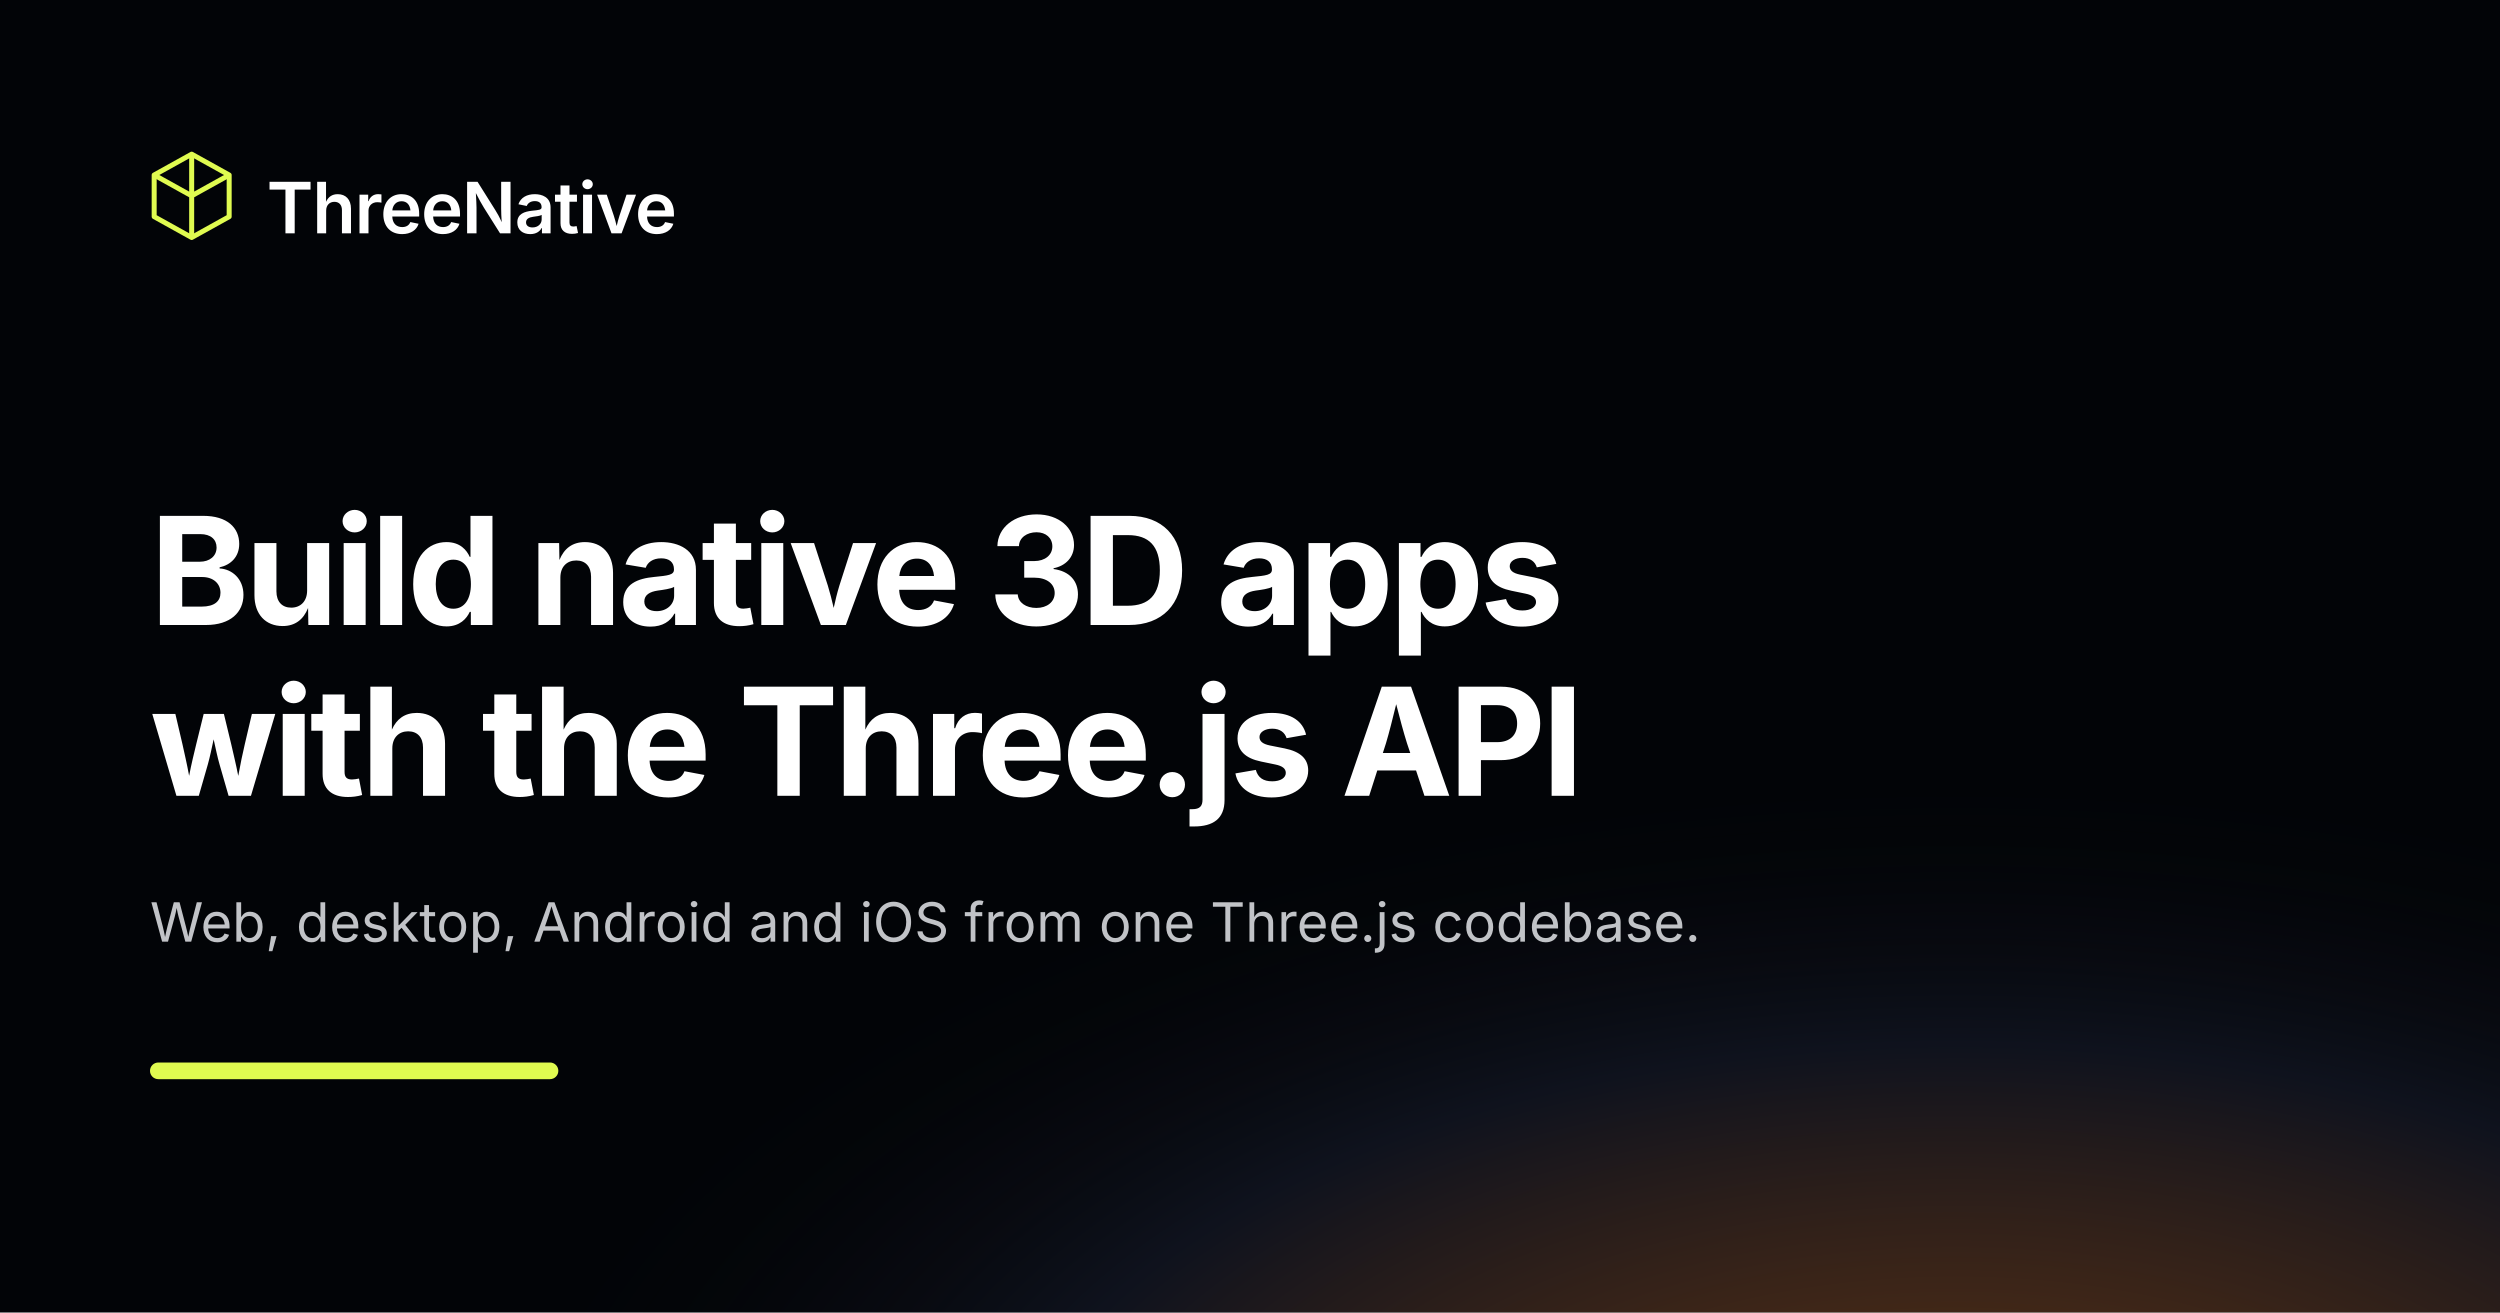
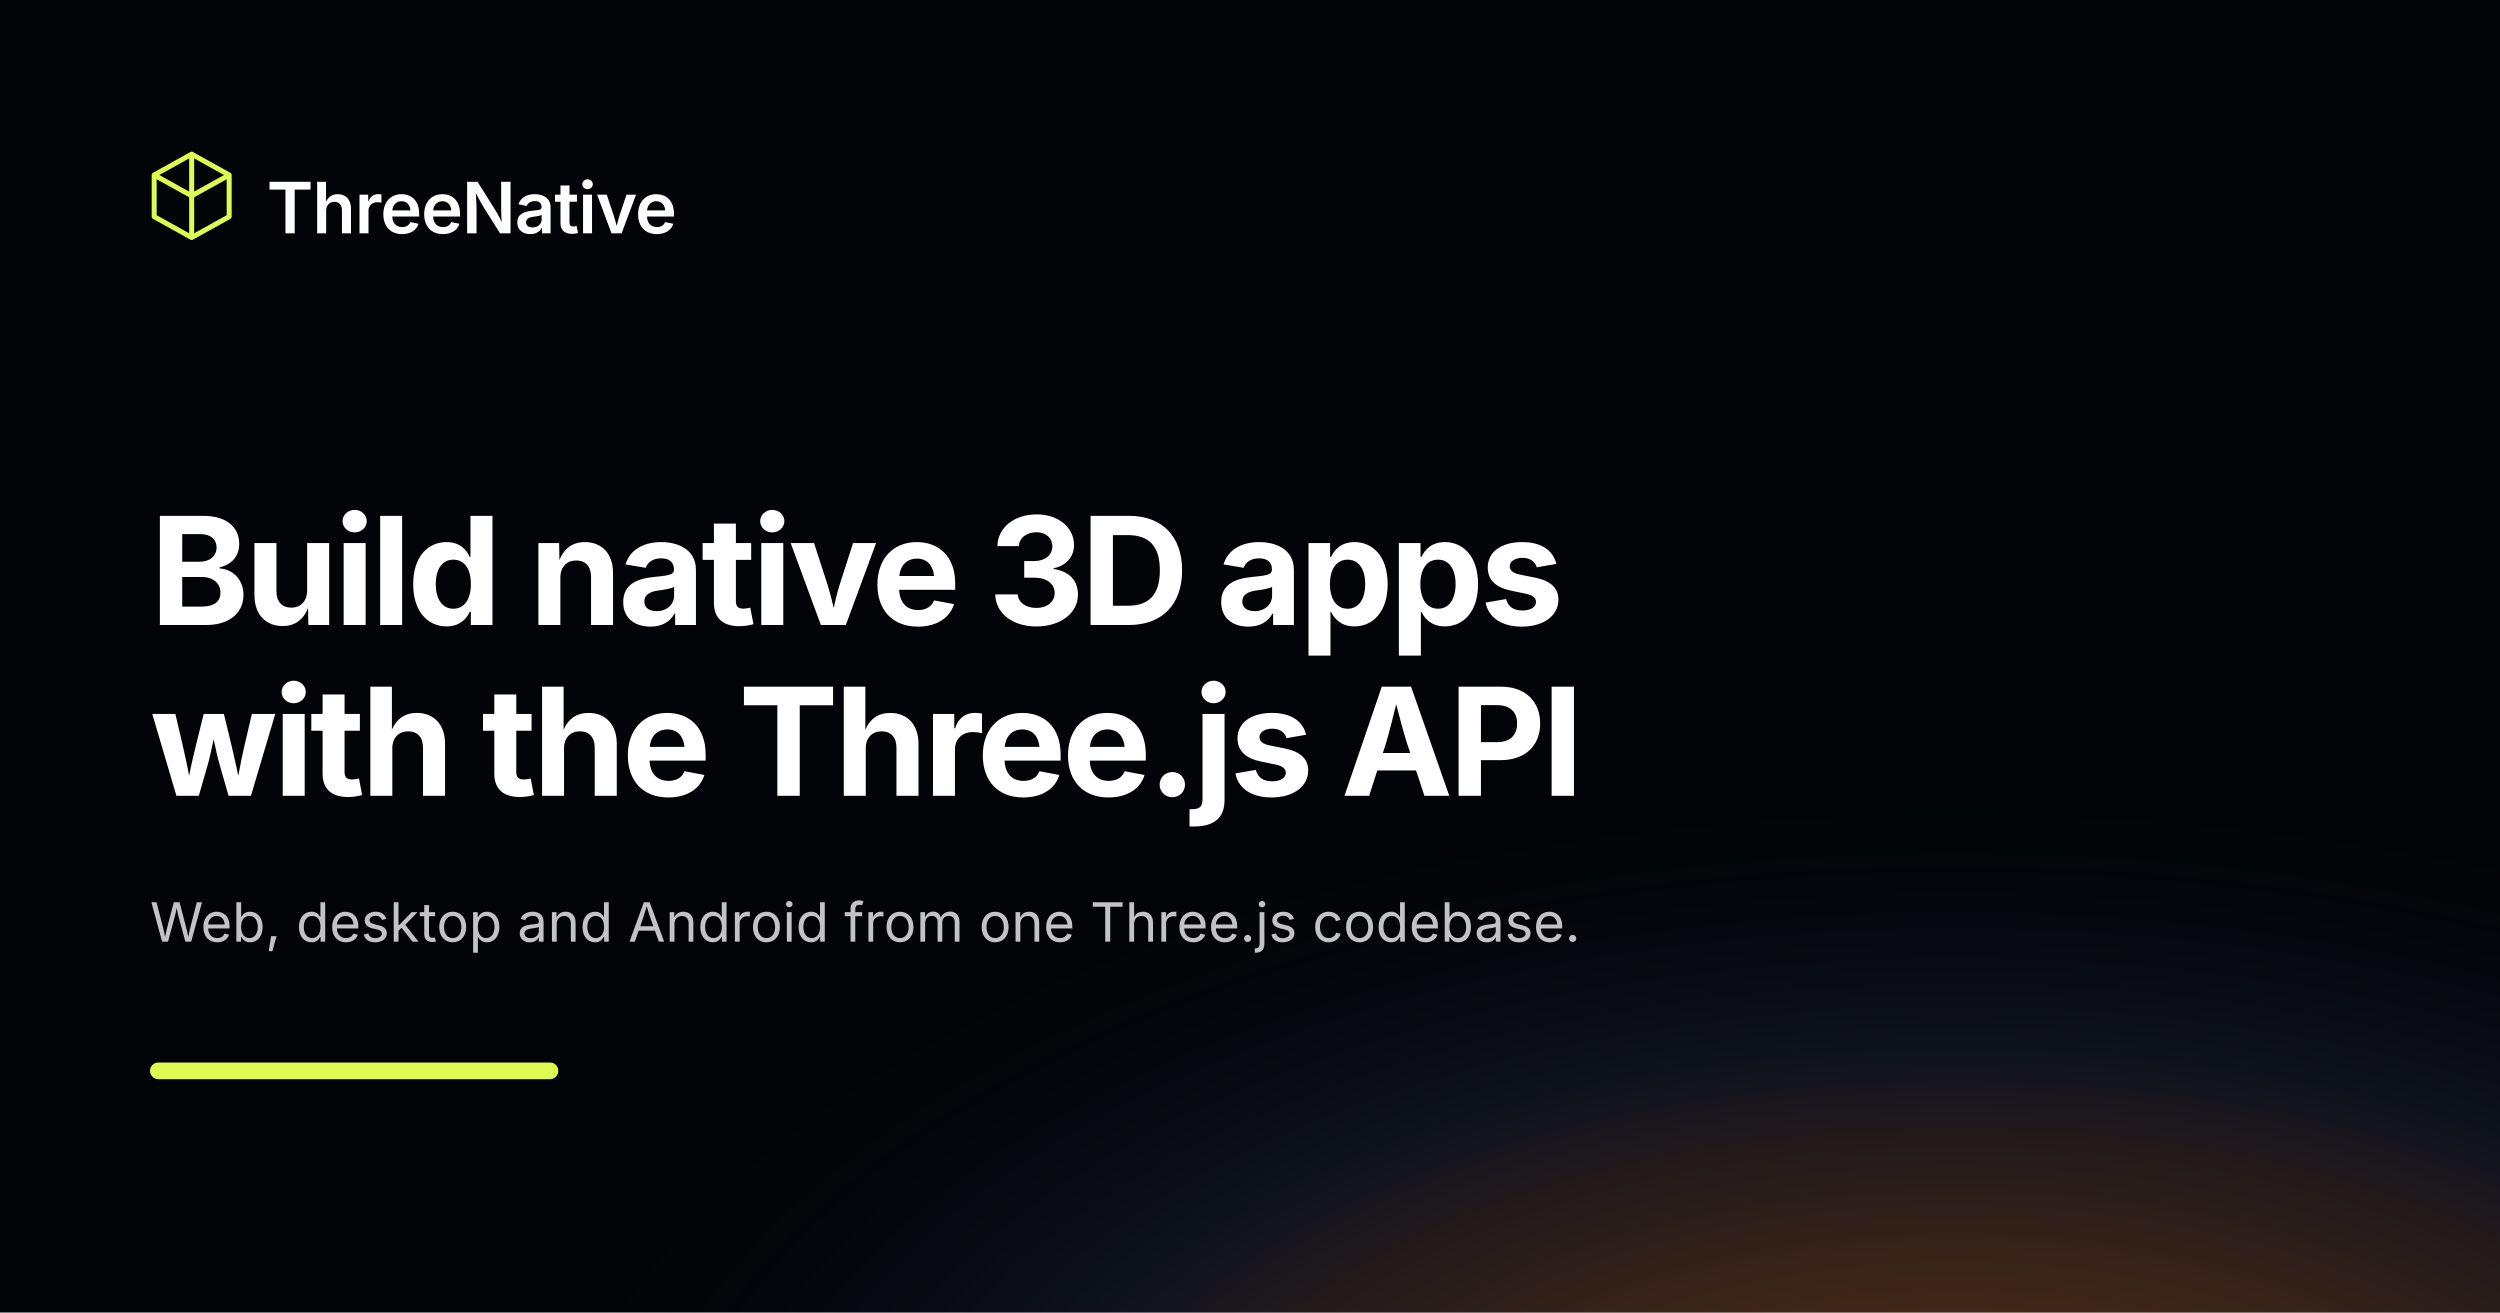
<svg xmlns="http://www.w3.org/2000/svg" width="1200" height="630" viewBox="0 0 1200 630">
  <defs>
    <radialGradient id="limb" cx="78%" cy="118%" r="85%">
      <stop offset="0%" stop-color="#ffd6a0" stop-opacity="0.55" />
      <stop offset="20%" stop-color="#d97a3c" stop-opacity="0.3" />
      <stop offset="45%" stop-color="#282c46" stop-opacity="0.35" />
      <stop offset="70%" stop-color="#020407" stop-opacity="0" />
    </radialGradient>
  </defs>
  <rect width="1200" height="630" fill="#020407" />
  <rect width="1200" height="630" fill="url(#limb)" />
  <g transform="translate(72 72)" fill="none" stroke="#e0fb50" stroke-width="2.4" stroke-linejoin="round">
    <path d="M20 2 38 12v20L20 42 2 32V12z" />
    <path d="M20 2v20m0 0 18-10M20 22 2 12m18 10v20" />
  </g>
  <text x="128" y="112" fill="#ffffff" font-family="Inter, system-ui, sans-serif" font-size="34" font-weight="600" letter-spacing="-0.5">ThreeNative</text>
  <text x="72" y="300" fill="#ffffff" font-family="Inter, system-ui, sans-serif" font-size="72" font-weight="700" letter-spacing="-2">Build native 3D apps</text>
  <text x="72" y="382" fill="#ffffff" font-family="Inter, system-ui, sans-serif" font-size="72" font-weight="700" letter-spacing="-2">with the Three.js API</text>
-   <text x="72" y="452" fill="#c1c3c7" font-family="Inter, system-ui, sans-serif" font-size="26">Web, desktop, Android and iOS from one Three.js codebase.</text>
+   <text x="72" y="452" fill="#c1c3c7" font-family="Inter, system-ui, sans-serif" font-size="26">Web, desktop and Android from one Three.js codebase.</text>
  <rect x="72" y="510" width="196" height="8" rx="4" fill="#e0fb50" />
</svg>
